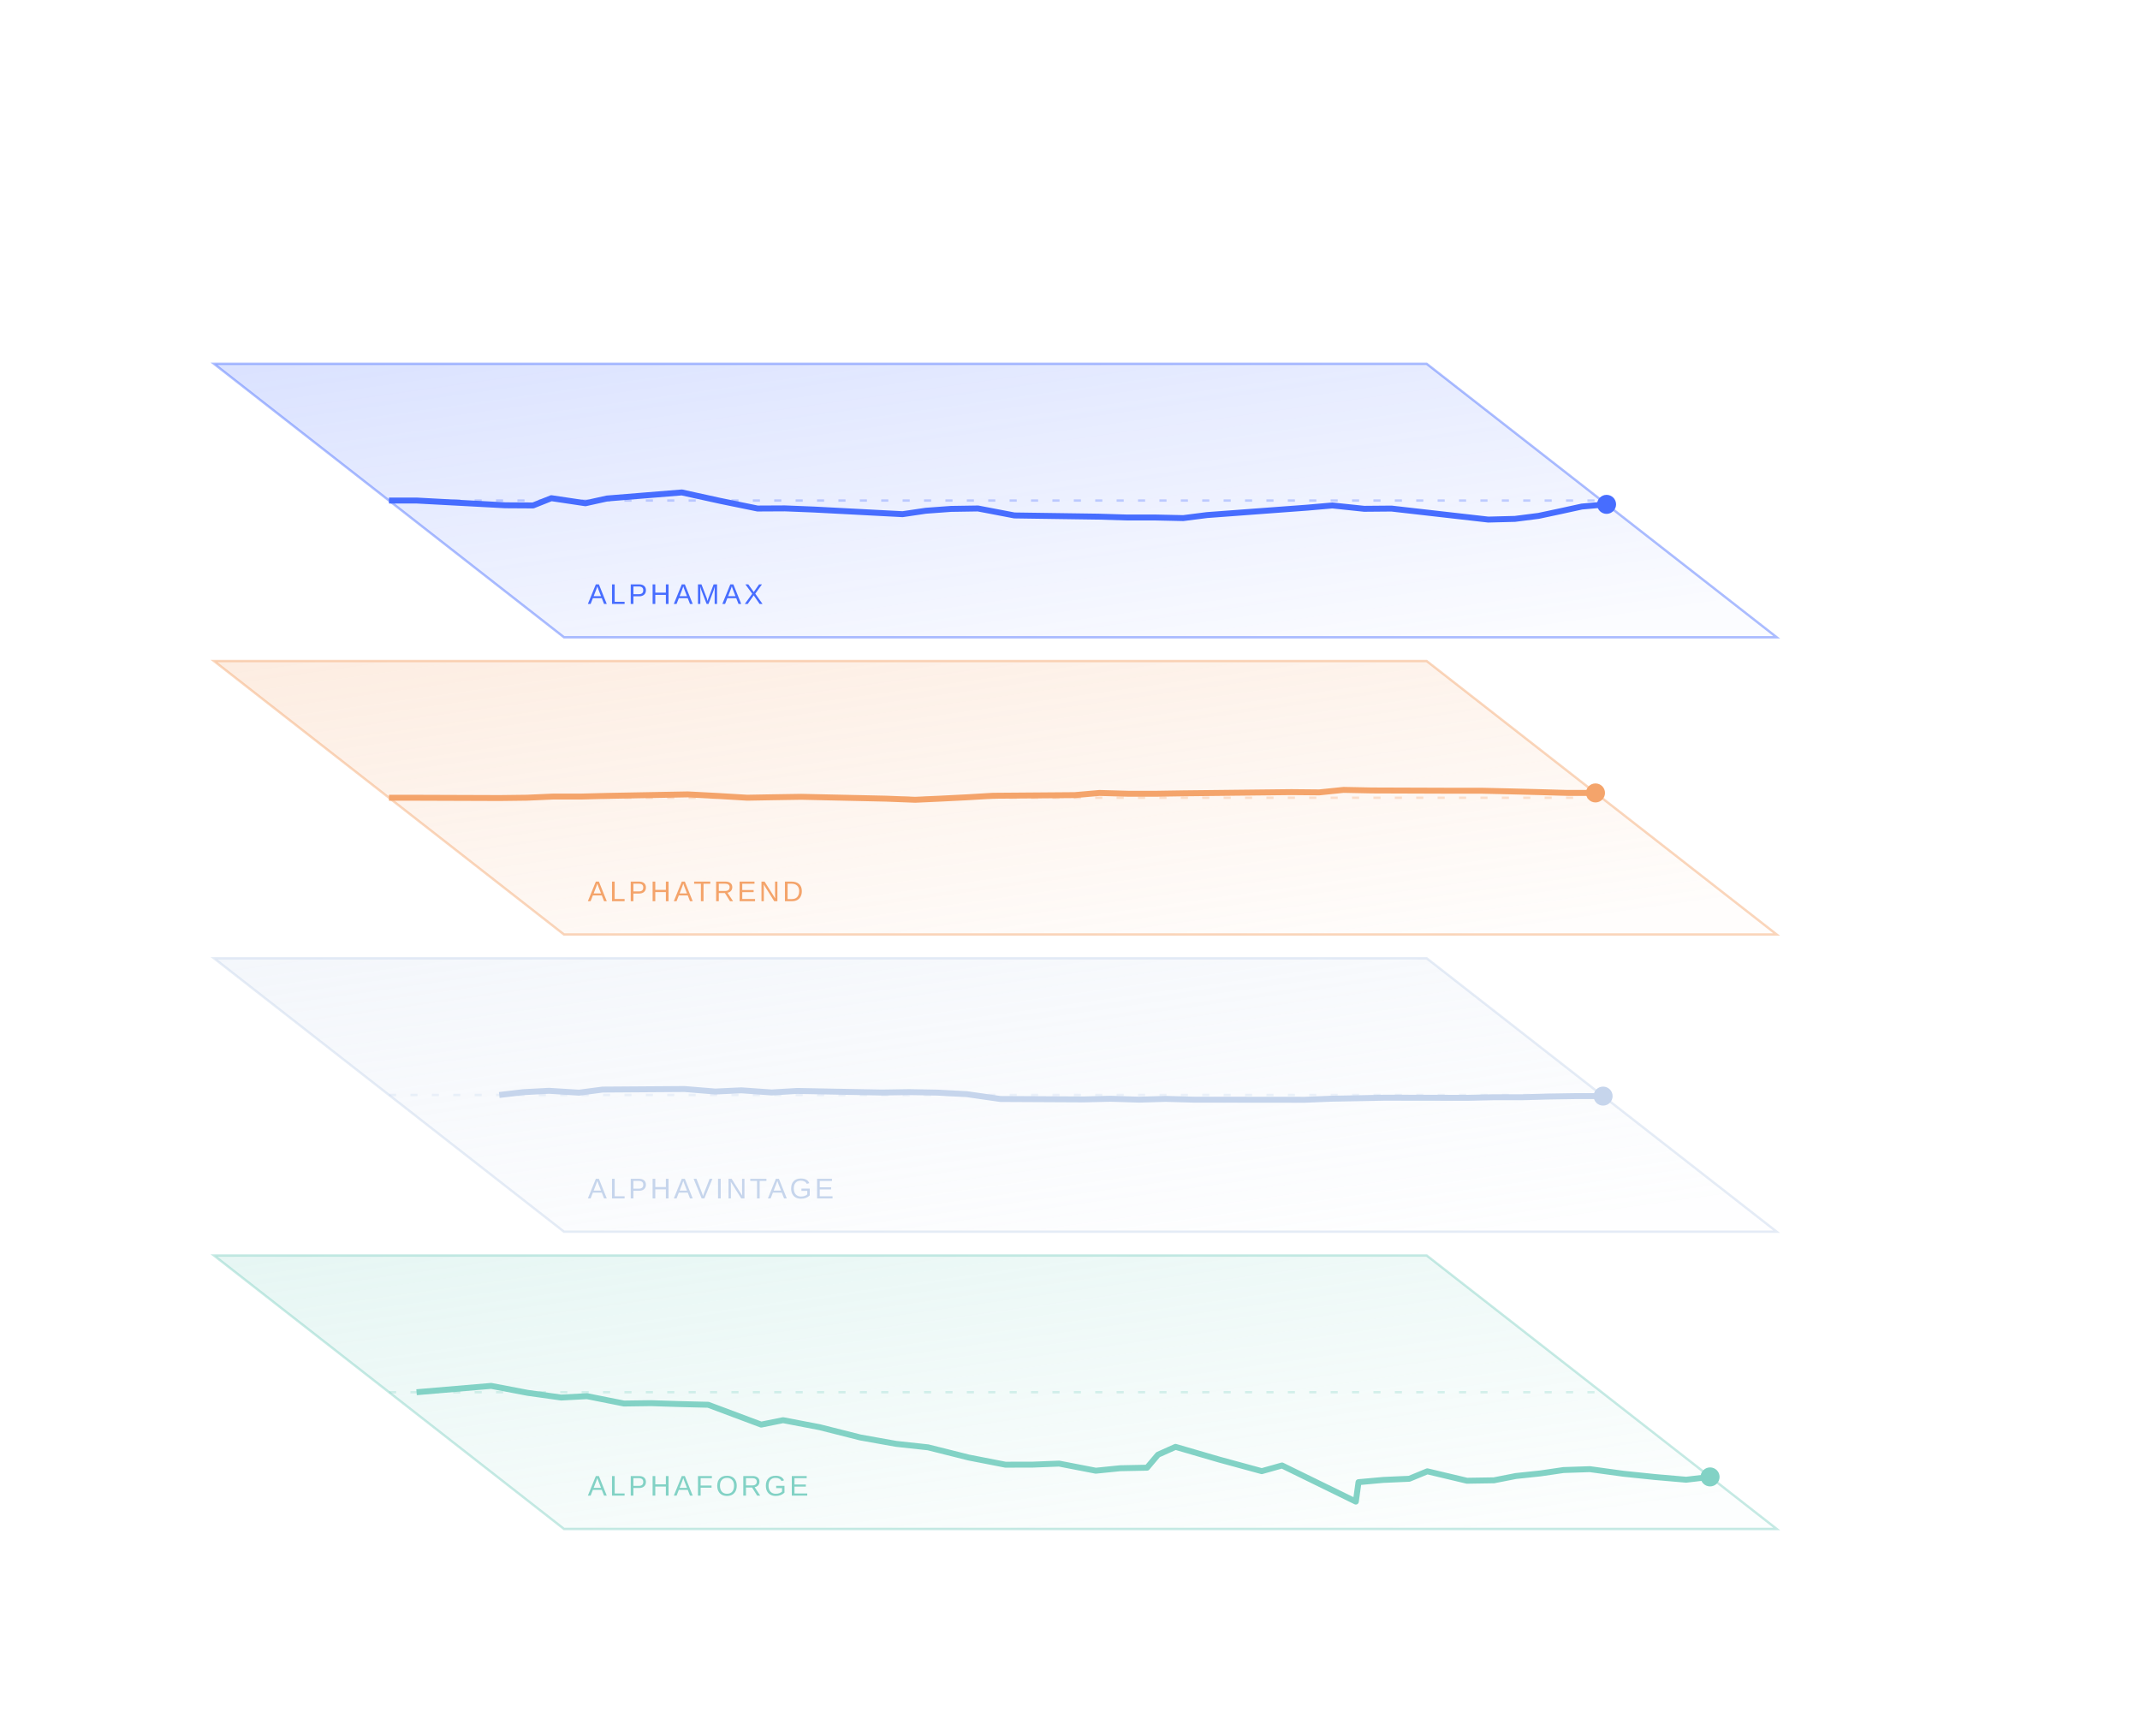
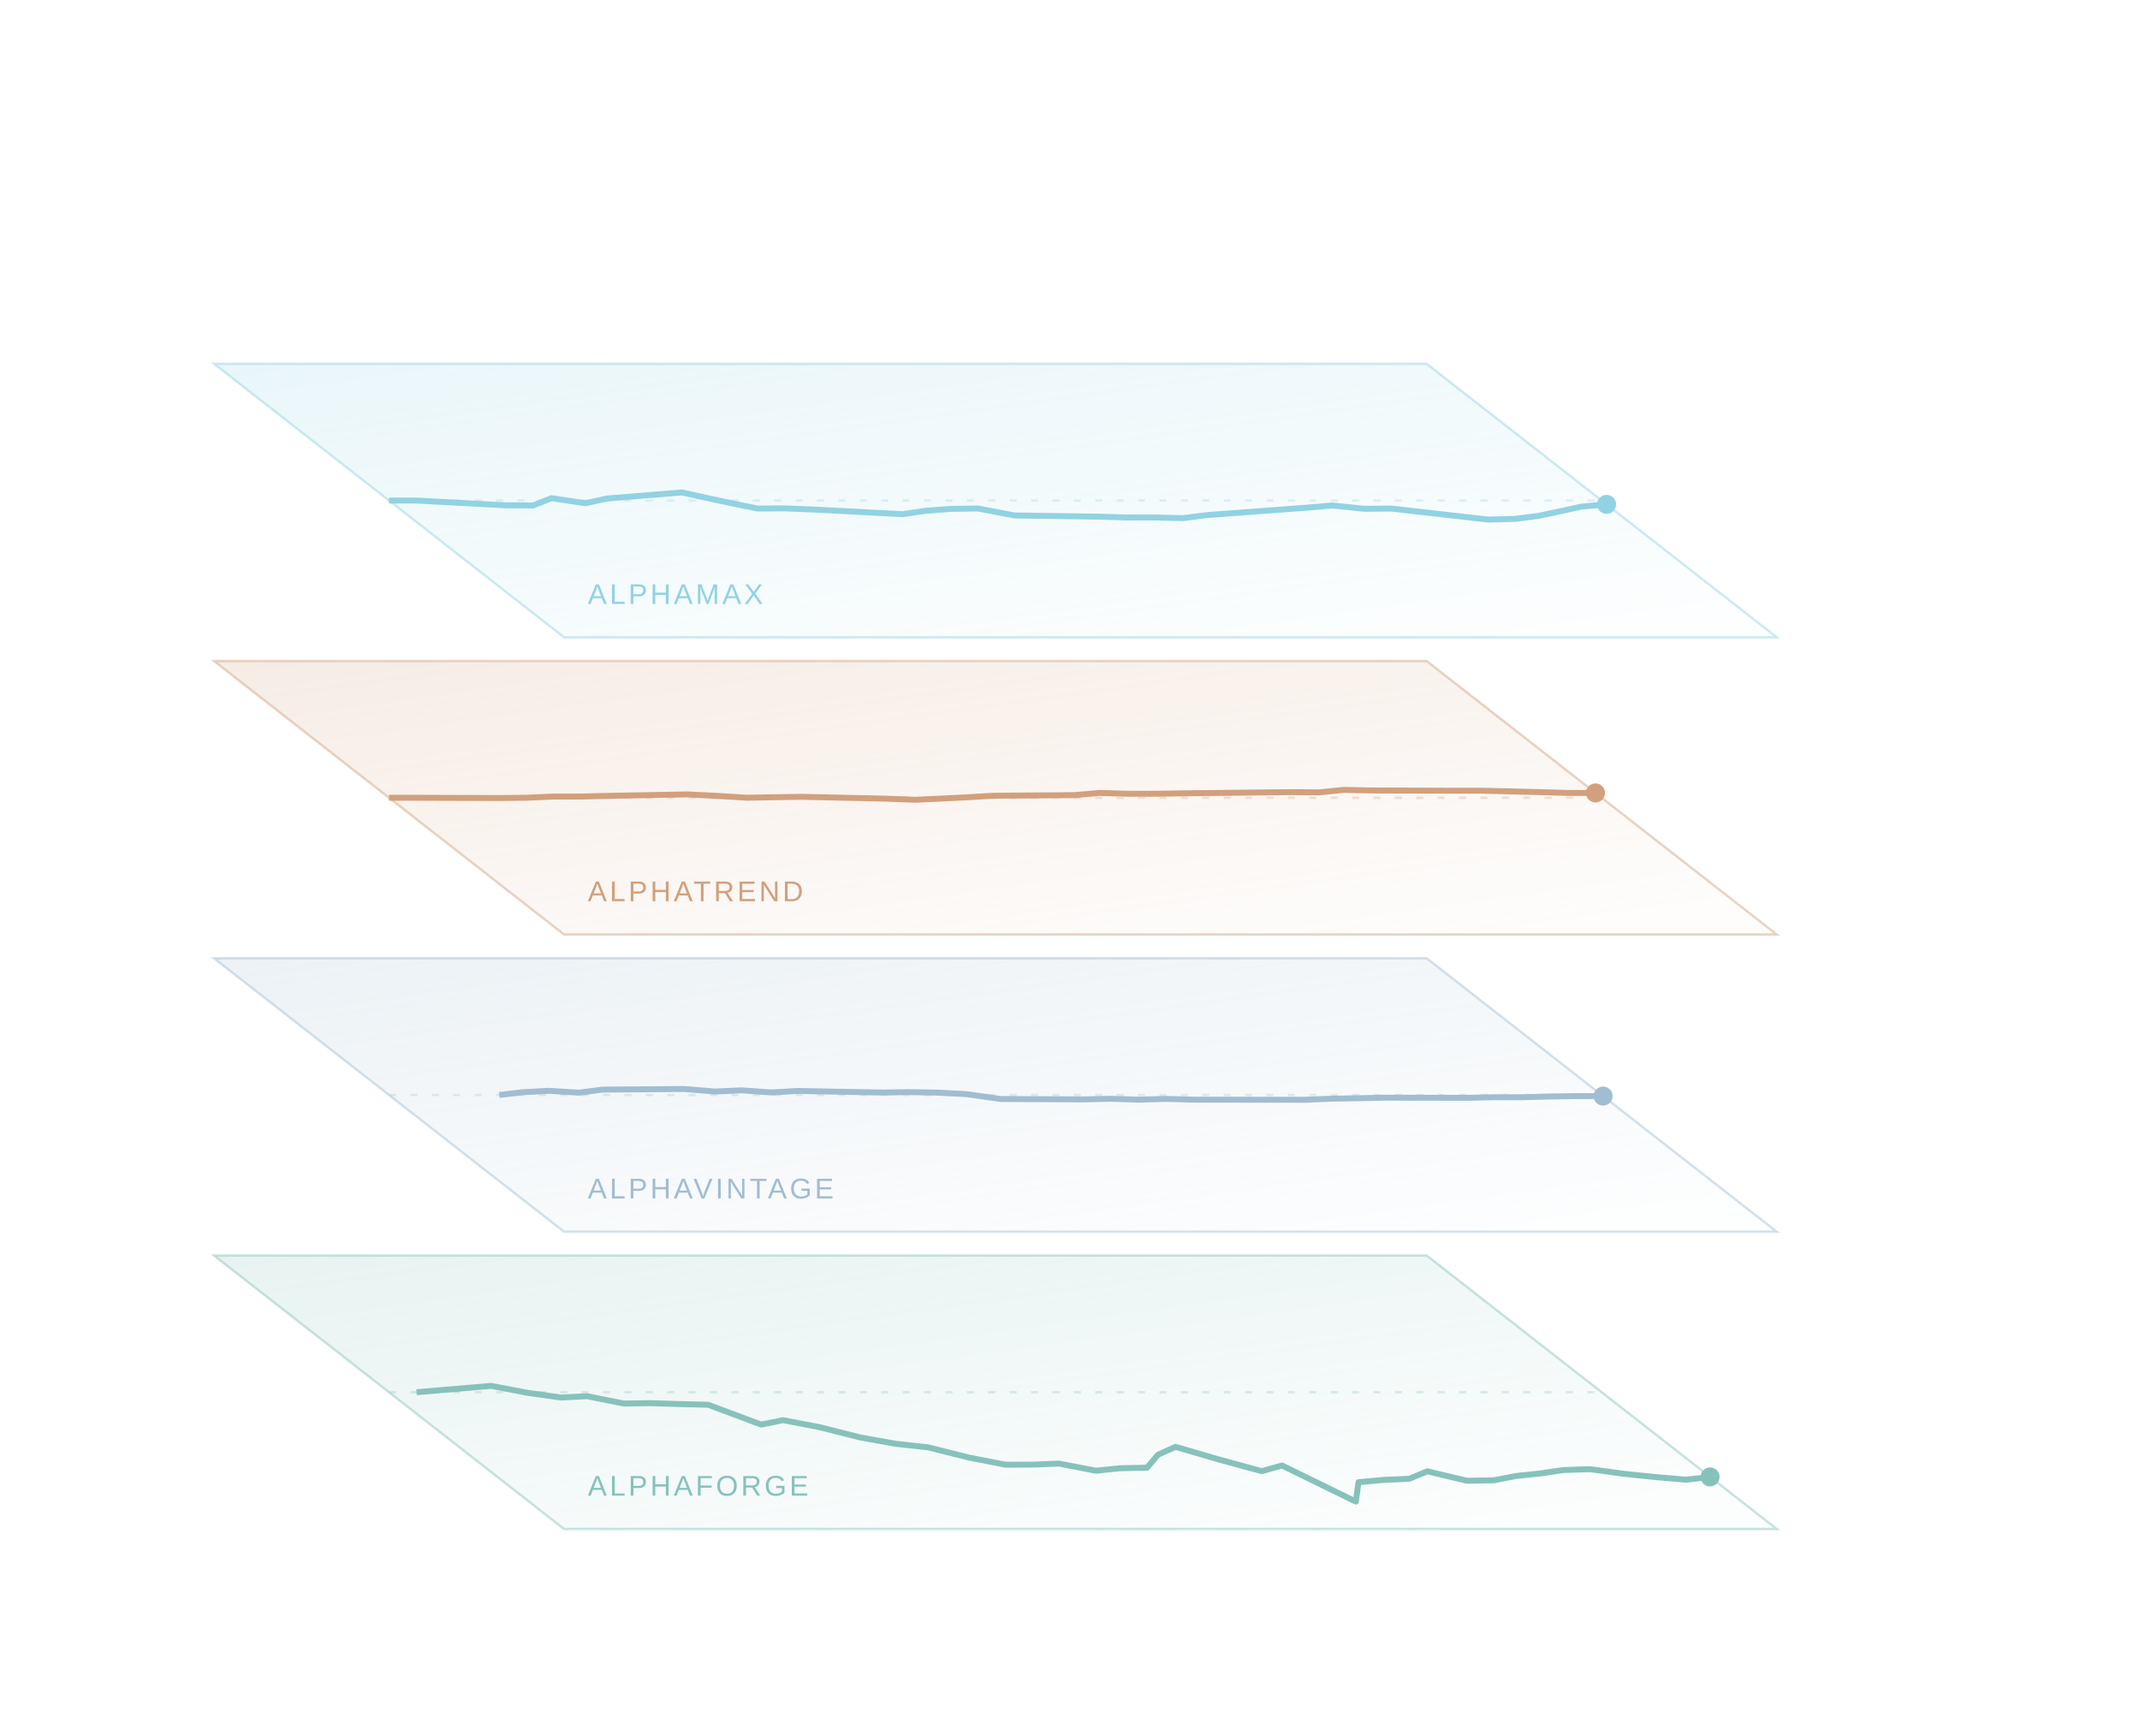
<svg xmlns="http://www.w3.org/2000/svg" viewBox="0 -130 900 730" role="img" aria-labelledby="glass-title glass-desc">
  <defs>
    <linearGradient id="plane-0" x2="0.8" y2="1">
-       <stop stop-color="#476dff" stop-opacity=".2" />
-       <stop offset="1" stop-color="#476dff" stop-opacity=".025" />
+       <stop stop-color="#91d2e3" stop-opacity=".2" />
+       <stop offset="1" stop-color="#91d2e3" stop-opacity=".025" />
    </linearGradient>
    <linearGradient id="plane-1" x2="0.8" y2="1">
-       <stop stop-color="#f4a46b" stop-opacity=".2" />
-       <stop offset="1" stop-color="#f4a46b" stop-opacity=".025" />
+       <stop stop-color="#d2a07c" stop-opacity=".2" />
+       <stop offset="1" stop-color="#d2a07c" stop-opacity=".025" />
    </linearGradient>
    <linearGradient id="plane-2" x2="0.8" y2="1">
-       <stop stop-color="#c6d5ec" stop-opacity=".2" />
-       <stop offset="1" stop-color="#c6d5ec" stop-opacity=".025" />
+       <stop stop-color="#a1bdd1" stop-opacity=".2" />
+       <stop offset="1" stop-color="#a1bdd1" stop-opacity=".025" />
    </linearGradient>
    <linearGradient id="plane-3" x2="0.8" y2="1">
-       <stop stop-color="#82d2c5" stop-opacity=".2" />
-       <stop offset="1" stop-color="#82d2c5" stop-opacity=".025" />
+       <stop stop-color="#86c2bb" stop-opacity=".2" />
+       <stop offset="1" stop-color="#86c2bb" stop-opacity=".025" />
    </linearGradient>
  </defs>
  <g class="glass-plane" data-strategy="alphaforge">
-     <polygon points="90.00,398.00 600.00,398.00 747.20,513.00 237.20,513.00" fill="url(#plane-3)" stroke="#82d2c5" stroke-opacity=".45" />
-     <path d="M163.60,455.50 L673.60,455.50" stroke="#82d2c5" stroke-opacity=".3" stroke-dasharray="3 6" />
-     <path d="M175.19,455.50 L206.56,452.84 L221.89,455.76 L236.02,457.74 L246.85,457.16 L262.42,460.26 L273.80,460.10 L285.90,460.49 L297.85,460.78 L320.13,469.12 L329.33,467.26 L344.71,470.21 L361.82,474.53 L376.85,477.22 L390.31,478.68 L407.38,482.96 L422.84,485.98 L434.40,485.95 L445.43,485.52 L460.85,488.51 L471.11,487.47 L482.41,487.24 L487.01,481.78 L494.38,478.48 L512.86,483.86 L530.64,488.70 L539.17,486.31 L570.21,501.50 L571.34,493.33 L581.73,492.39 L592.69,491.90 L600.28,488.77 L616.94,492.73 L628.29,492.55 L637.56,490.73 L647.78,489.66 L657.54,488.23 L668.65,487.86 L682.72,489.79 L696.08,491.17 L709.12,492.30 L719.19,491.12" fill="none" stroke="#82d2c5" stroke-width="2.5" stroke-linejoin="round" />
-     <circle cx="719.19" cy="491.12" r="4" fill="#82d2c5" />
-     <text x="247.20" y="499.00" fill="#82d2c5" font-family="Arial, sans-serif" font-size="12" letter-spacing="1.2">ALPHAFORGE</text>
+     <polygon points="90.00,398.00 600.00,398.00 747.20,513.00 237.20,513.00" fill="url(#plane-3)" stroke="#86c2bb" stroke-opacity=".45" />
+     <path d="M163.60,455.50 L673.60,455.50" stroke="#86c2bb" stroke-opacity=".3" stroke-dasharray="3 6" />
+     <path d="M175.19,455.50 L206.56,452.84 L221.89,455.76 L236.02,457.74 L246.85,457.16 L262.42,460.26 L273.80,460.10 L285.90,460.49 L297.85,460.78 L320.13,469.12 L329.33,467.26 L344.71,470.21 L361.82,474.53 L376.85,477.22 L390.31,478.68 L407.38,482.96 L422.84,485.98 L434.40,485.95 L445.43,485.52 L460.85,488.51 L471.11,487.47 L482.41,487.24 L487.01,481.78 L494.38,478.48 L512.86,483.86 L530.64,488.70 L539.17,486.31 L570.21,501.50 L571.34,493.33 L581.73,492.39 L592.69,491.90 L600.28,488.77 L616.94,492.73 L628.29,492.55 L637.56,490.73 L647.78,489.66 L657.54,488.23 L668.65,487.86 L682.72,489.79 L696.08,491.17 L709.12,492.30 L719.19,491.12" fill="none" stroke="#86c2bb" stroke-width="2.5" stroke-linejoin="round" />
+     <circle cx="719.19" cy="491.12" r="4" fill="#86c2bb" />
+     <text x="247.20" y="499.00" fill="#86c2bb" font-family="Arial, sans-serif" font-size="12" letter-spacing="1.2">ALPHAFORGE</text>
  </g>
  <g class="glass-plane" data-strategy="alphavintage">
-     <polygon points="90.00,273.00 600.00,273.00 747.20,388.00 237.20,388.00" fill="url(#plane-2)" stroke="#c6d5ec" stroke-opacity=".45" />
-     <path d="M163.60,330.50 L673.60,330.50" stroke="#c6d5ec" stroke-opacity=".3" stroke-dasharray="3 6" />
-     <path d="M209.96,330.50 L220.05,329.32 L230.90,328.74 L243.49,329.53 L253.42,328.23 L287.88,327.99 L300.83,329.05 L311.77,328.54 L324.52,329.44 L335.29,328.80 L370.92,329.47 L382.27,329.29 L394.14,329.50 L406.57,330.15 L420.75,332.18 L455.75,332.36 L467.00,332.09 L479.07,332.46 L490.24,332.14 L502.26,332.47 L548.68,332.52 L559.70,332.07 L571.03,331.86 L582.33,331.64 L617.17,331.69 L628.44,331.44 L640.04,331.45 L651.24,331.15 L662.61,330.97 L674.20,330.97" fill="none" stroke="#c6d5ec" stroke-width="2.5" stroke-linejoin="round" />
-     <circle cx="674.20" cy="330.97" r="4" fill="#c6d5ec" />
-     <text x="247.20" y="374.00" fill="#c6d5ec" font-family="Arial, sans-serif" font-size="12" letter-spacing="1.2">ALPHAVINTAGE</text>
+     <polygon points="90.00,273.00 600.00,273.00 747.20,388.00 237.20,388.00" fill="url(#plane-2)" stroke="#a1bdd1" stroke-opacity=".45" />
+     <path d="M163.60,330.50 L673.60,330.50" stroke="#a1bdd1" stroke-opacity=".3" stroke-dasharray="3 6" />
+     <path d="M209.96,330.50 L220.05,329.32 L230.90,328.74 L243.49,329.53 L253.42,328.23 L287.88,327.99 L300.83,329.05 L311.77,328.54 L324.52,329.44 L335.29,328.80 L370.92,329.47 L382.27,329.29 L394.14,329.50 L406.57,330.15 L420.75,332.18 L455.75,332.36 L467.00,332.09 L479.07,332.46 L490.24,332.14 L502.26,332.47 L548.68,332.52 L559.70,332.07 L571.03,331.86 L582.33,331.64 L617.17,331.69 L628.44,331.44 L640.04,331.45 L651.24,331.15 L662.61,330.97 L674.20,330.97" fill="none" stroke="#a1bdd1" stroke-width="2.5" stroke-linejoin="round" />
+     <circle cx="674.20" cy="330.97" r="4" fill="#a1bdd1" />
+     <text x="247.20" y="374.00" fill="#a1bdd1" font-family="Arial, sans-serif" font-size="12" letter-spacing="1.2">ALPHAVINTAGE</text>
  </g>
  <g class="glass-plane" data-strategy="managed_futures">
-     <polygon points="90.00,148.00 600.00,148.00 747.20,263.00 237.20,263.00" fill="url(#plane-1)" stroke="#f4a46b" stroke-opacity=".45" />
-     <path d="M163.60,205.50 L673.60,205.50" stroke="#f4a46b" stroke-opacity=".3" stroke-dasharray="3 6" />
-     <path d="M163.60,205.50 L175.19,205.50 L210.12,205.62 L221.53,205.48 L232.51,205.00 L244.09,205.00 L255.31,204.71 L289.29,204.08 L301.70,204.73 L314.26,205.48 L325.59,205.28 L336.95,205.10 L372.72,205.88 L384.91,206.35 L395.87,205.85 L406.75,205.30 L417.52,204.66 L451.95,204.39 L462.38,203.48 L474.39,203.81 L485.99,203.82 L497.35,203.64 L543.07,203.13 L554.80,203.24 L565.05,202.19 L576.94,202.43 L611.87,202.55 L623.46,202.55 L635.40,202.82 L647.39,203.13 L659.41,203.47 L671.00,203.47" fill="none" stroke="#f4a46b" stroke-width="2.5" stroke-linejoin="round" />
-     <circle cx="671.00" cy="203.47" r="4" fill="#f4a46b" />
-     <text x="247.20" y="249.00" fill="#f4a46b" font-family="Arial, sans-serif" font-size="12" letter-spacing="1.2">ALPHATREND</text>
+     <polygon points="90.00,148.00 600.00,148.00 747.20,263.00 237.20,263.00" fill="url(#plane-1)" stroke="#d2a07c" stroke-opacity=".45" />
+     <path d="M163.60,205.50 L673.60,205.50" stroke="#d2a07c" stroke-opacity=".3" stroke-dasharray="3 6" />
+     <path d="M163.60,205.50 L175.19,205.50 L210.12,205.62 L221.53,205.48 L232.51,205.00 L244.09,205.00 L255.31,204.71 L289.29,204.08 L301.70,204.73 L314.26,205.48 L325.59,205.28 L336.95,205.10 L372.72,205.88 L384.91,206.35 L395.87,205.85 L406.75,205.30 L417.52,204.66 L451.95,204.39 L462.38,203.48 L474.39,203.81 L485.99,203.82 L497.35,203.64 L543.07,203.13 L554.80,203.24 L565.05,202.19 L576.94,202.43 L611.87,202.55 L623.46,202.55 L635.40,202.82 L647.39,203.13 L659.41,203.47 L671.00,203.47" fill="none" stroke="#d2a07c" stroke-width="2.5" stroke-linejoin="round" />
+     <circle cx="671.00" cy="203.47" r="4" fill="#d2a07c" />
+     <text x="247.20" y="249.00" fill="#d2a07c" font-family="Arial, sans-serif" font-size="12" letter-spacing="1.2">ALPHATREND</text>
  </g>
  <g class="glass-plane" data-strategy="alphamax">
-     <polygon points="90.00,23.00 600.00,23.00 747.20,138.00 237.20,138.00" fill="url(#plane-0)" stroke="#476dff" stroke-opacity=".45" />
-     <path d="M163.60,80.50 L673.60,80.50" stroke="#476dff" stroke-opacity=".3" stroke-dasharray="3 6" />
-     <path d="M163.60,80.50 L175.19,80.50 L212.53,82.50 L224.20,82.57 L231.88,79.51 L246.21,81.65 L255.24,79.65 L286.75,77.10 L302.87,80.64 L318.58,83.86 L330.10,83.80 L342.32,84.29 L379.59,86.24 L389.33,84.80 L399.93,84.02 L411.28,83.84 L426.62,86.77 L462.05,87.28 L474.10,87.64 L485.69,87.63 L497.61,87.89 L507.57,86.62 L549.91,83.48 L560.34,82.57 L573.74,83.98 L585.20,83.88 L625.90,88.51 L637.12,88.22 L647.08,86.95 L656.19,85.01 L665.25,83.03 L675.66,82.11" fill="none" stroke="#476dff" stroke-width="2.5" stroke-linejoin="round" />
-     <circle cx="675.66" cy="82.11" r="4" fill="#476dff" />
-     <text x="247.20" y="124.00" fill="#476dff" font-family="Arial, sans-serif" font-size="12" letter-spacing="1.2">ALPHAMAX</text>
+     <polygon points="90.00,23.00 600.00,23.00 747.20,138.00 237.20,138.00" fill="url(#plane-0)" stroke="#91d2e3" stroke-opacity=".45" />
+     <path d="M163.60,80.50 L673.60,80.50" stroke="#91d2e3" stroke-opacity=".3" stroke-dasharray="3 6" />
+     <path d="M163.60,80.50 L175.19,80.50 L212.53,82.50 L224.20,82.57 L231.88,79.51 L246.21,81.65 L255.24,79.65 L286.75,77.10 L302.87,80.64 L318.58,83.86 L330.10,83.80 L342.32,84.29 L379.59,86.24 L389.33,84.80 L399.93,84.02 L411.28,83.84 L426.62,86.77 L462.05,87.28 L474.10,87.64 L485.69,87.63 L497.61,87.89 L507.57,86.62 L549.91,83.48 L560.34,82.57 L573.74,83.98 L585.20,83.88 L625.90,88.51 L637.12,88.22 L647.08,86.95 L656.19,85.01 L665.25,83.03 L675.66,82.11" fill="none" stroke="#91d2e3" stroke-width="2.5" stroke-linejoin="round" />
+     <circle cx="675.66" cy="82.11" r="4" fill="#91d2e3" />
+     <text x="247.20" y="124.00" fill="#91d2e3" font-family="Arial, sans-serif" font-size="12" letter-spacing="1.2">ALPHAMAX</text>
  </g>
</svg>
